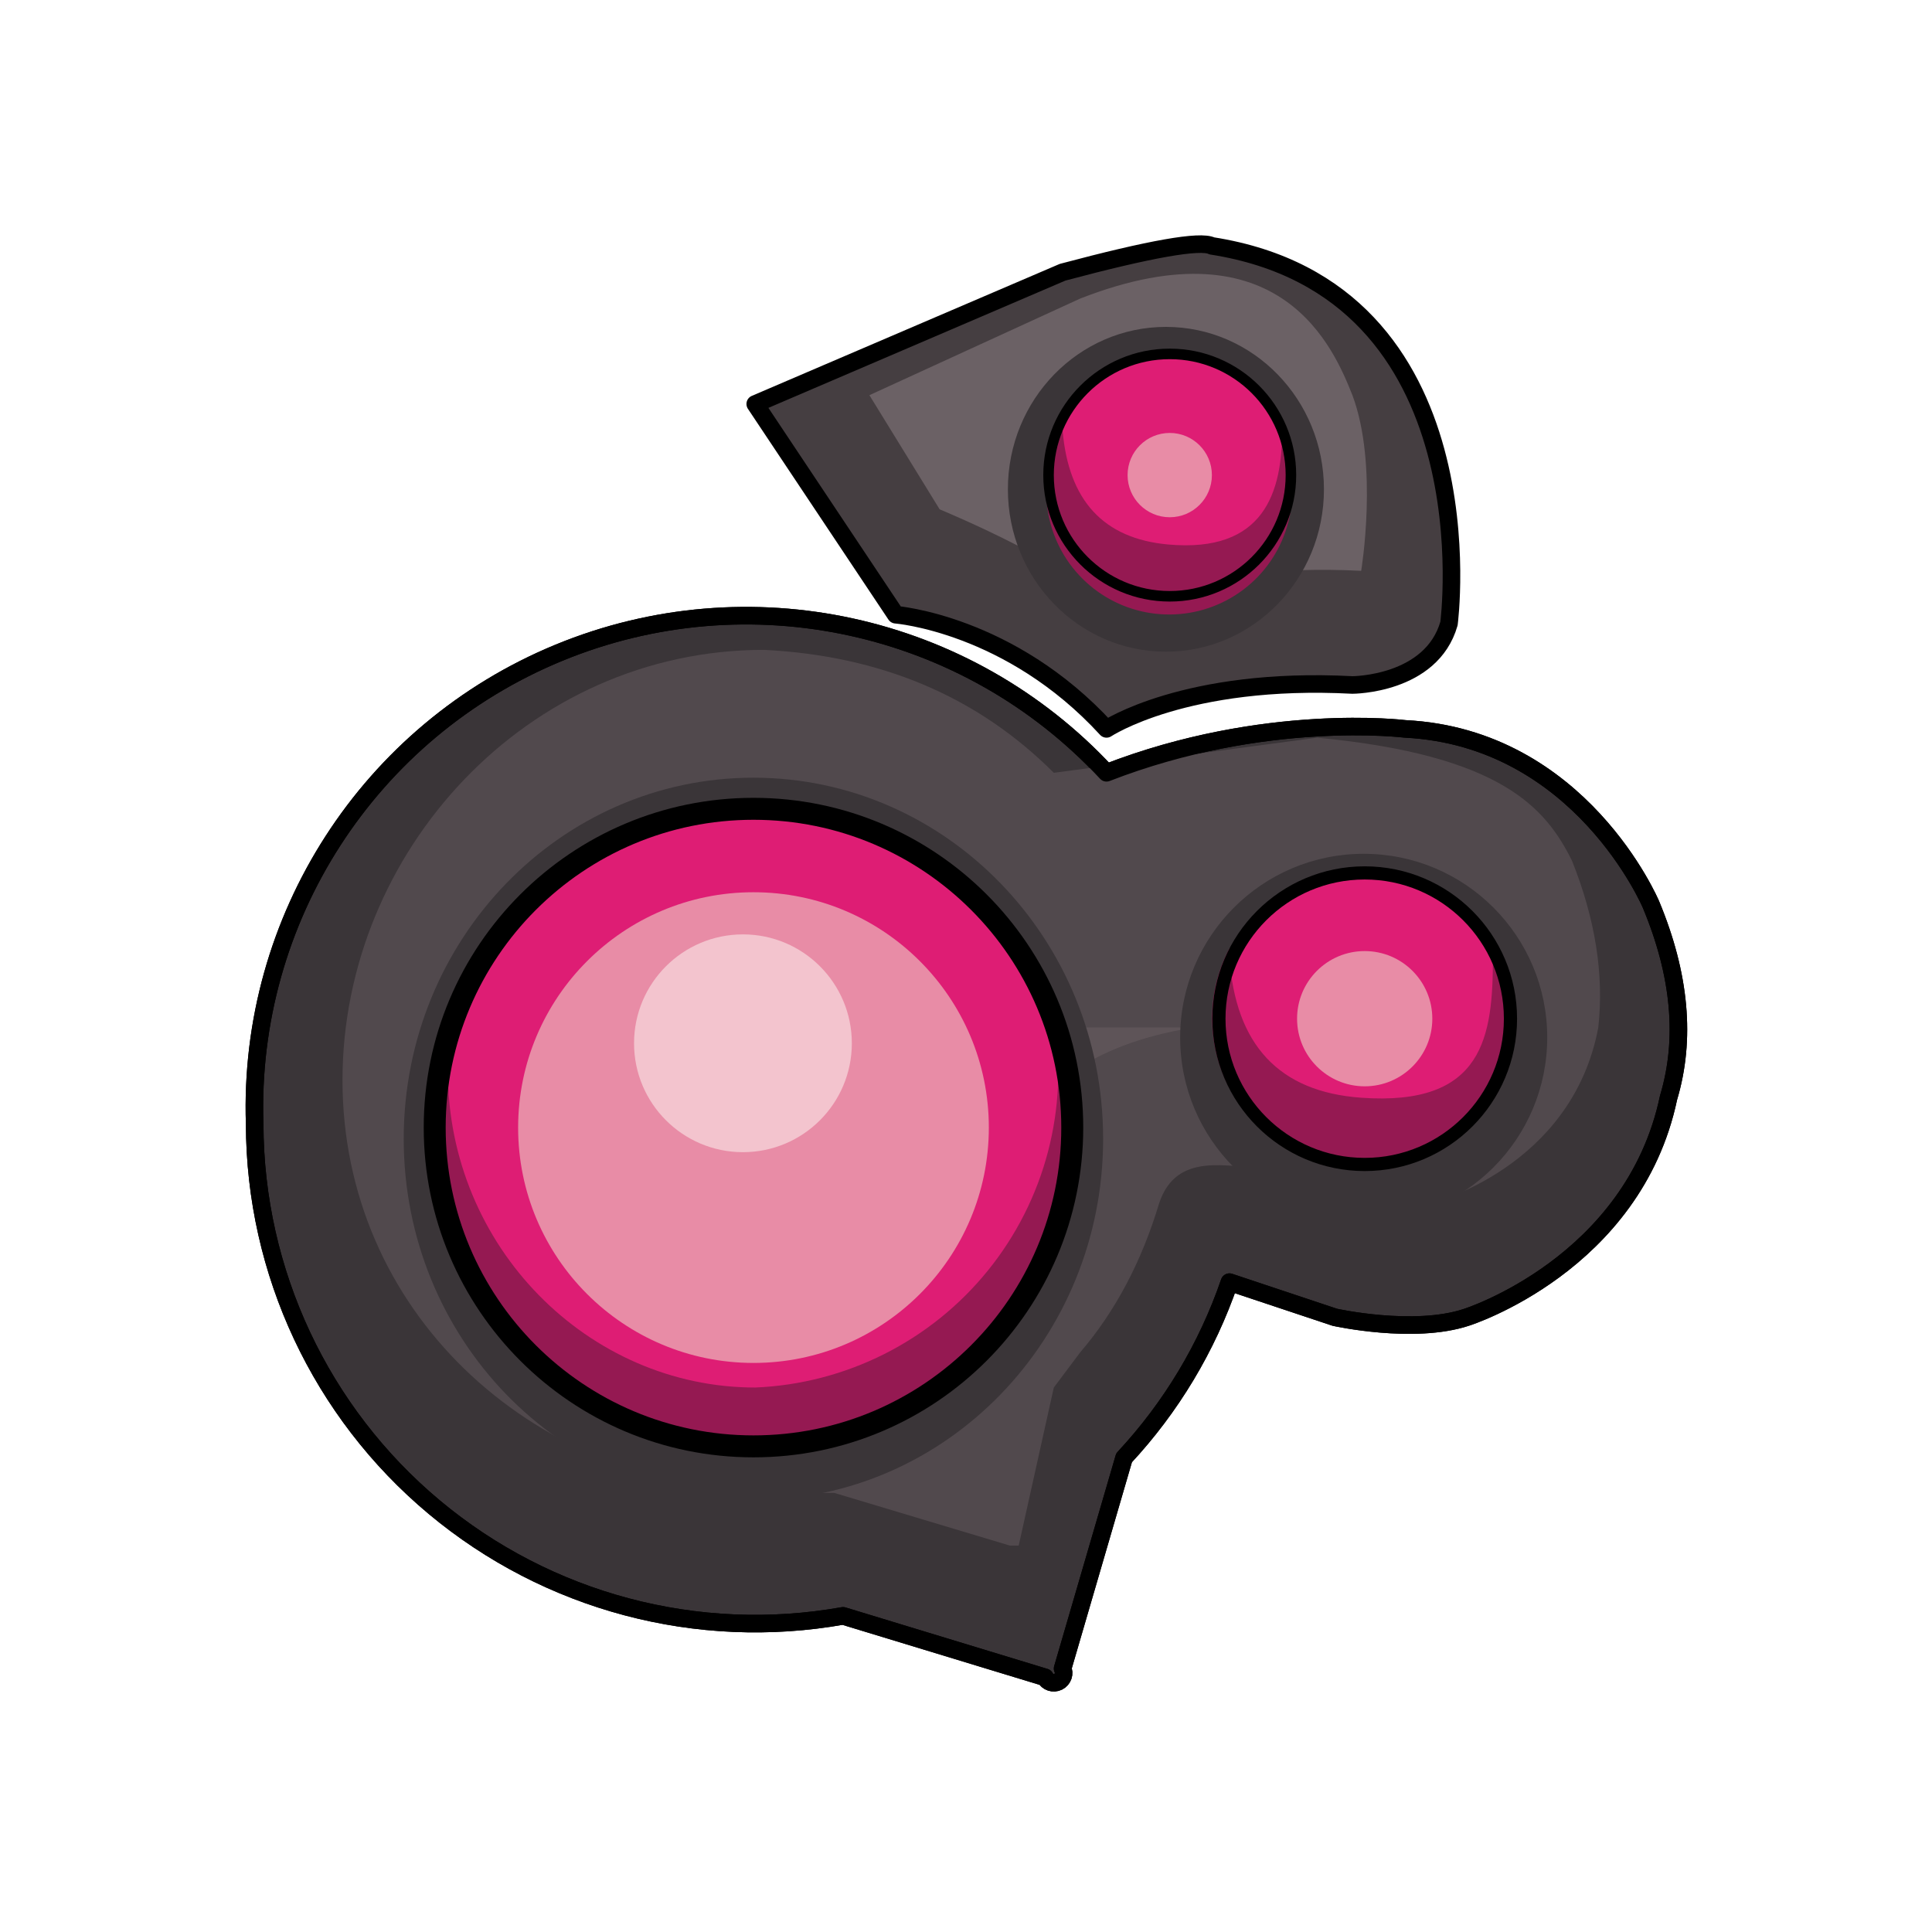
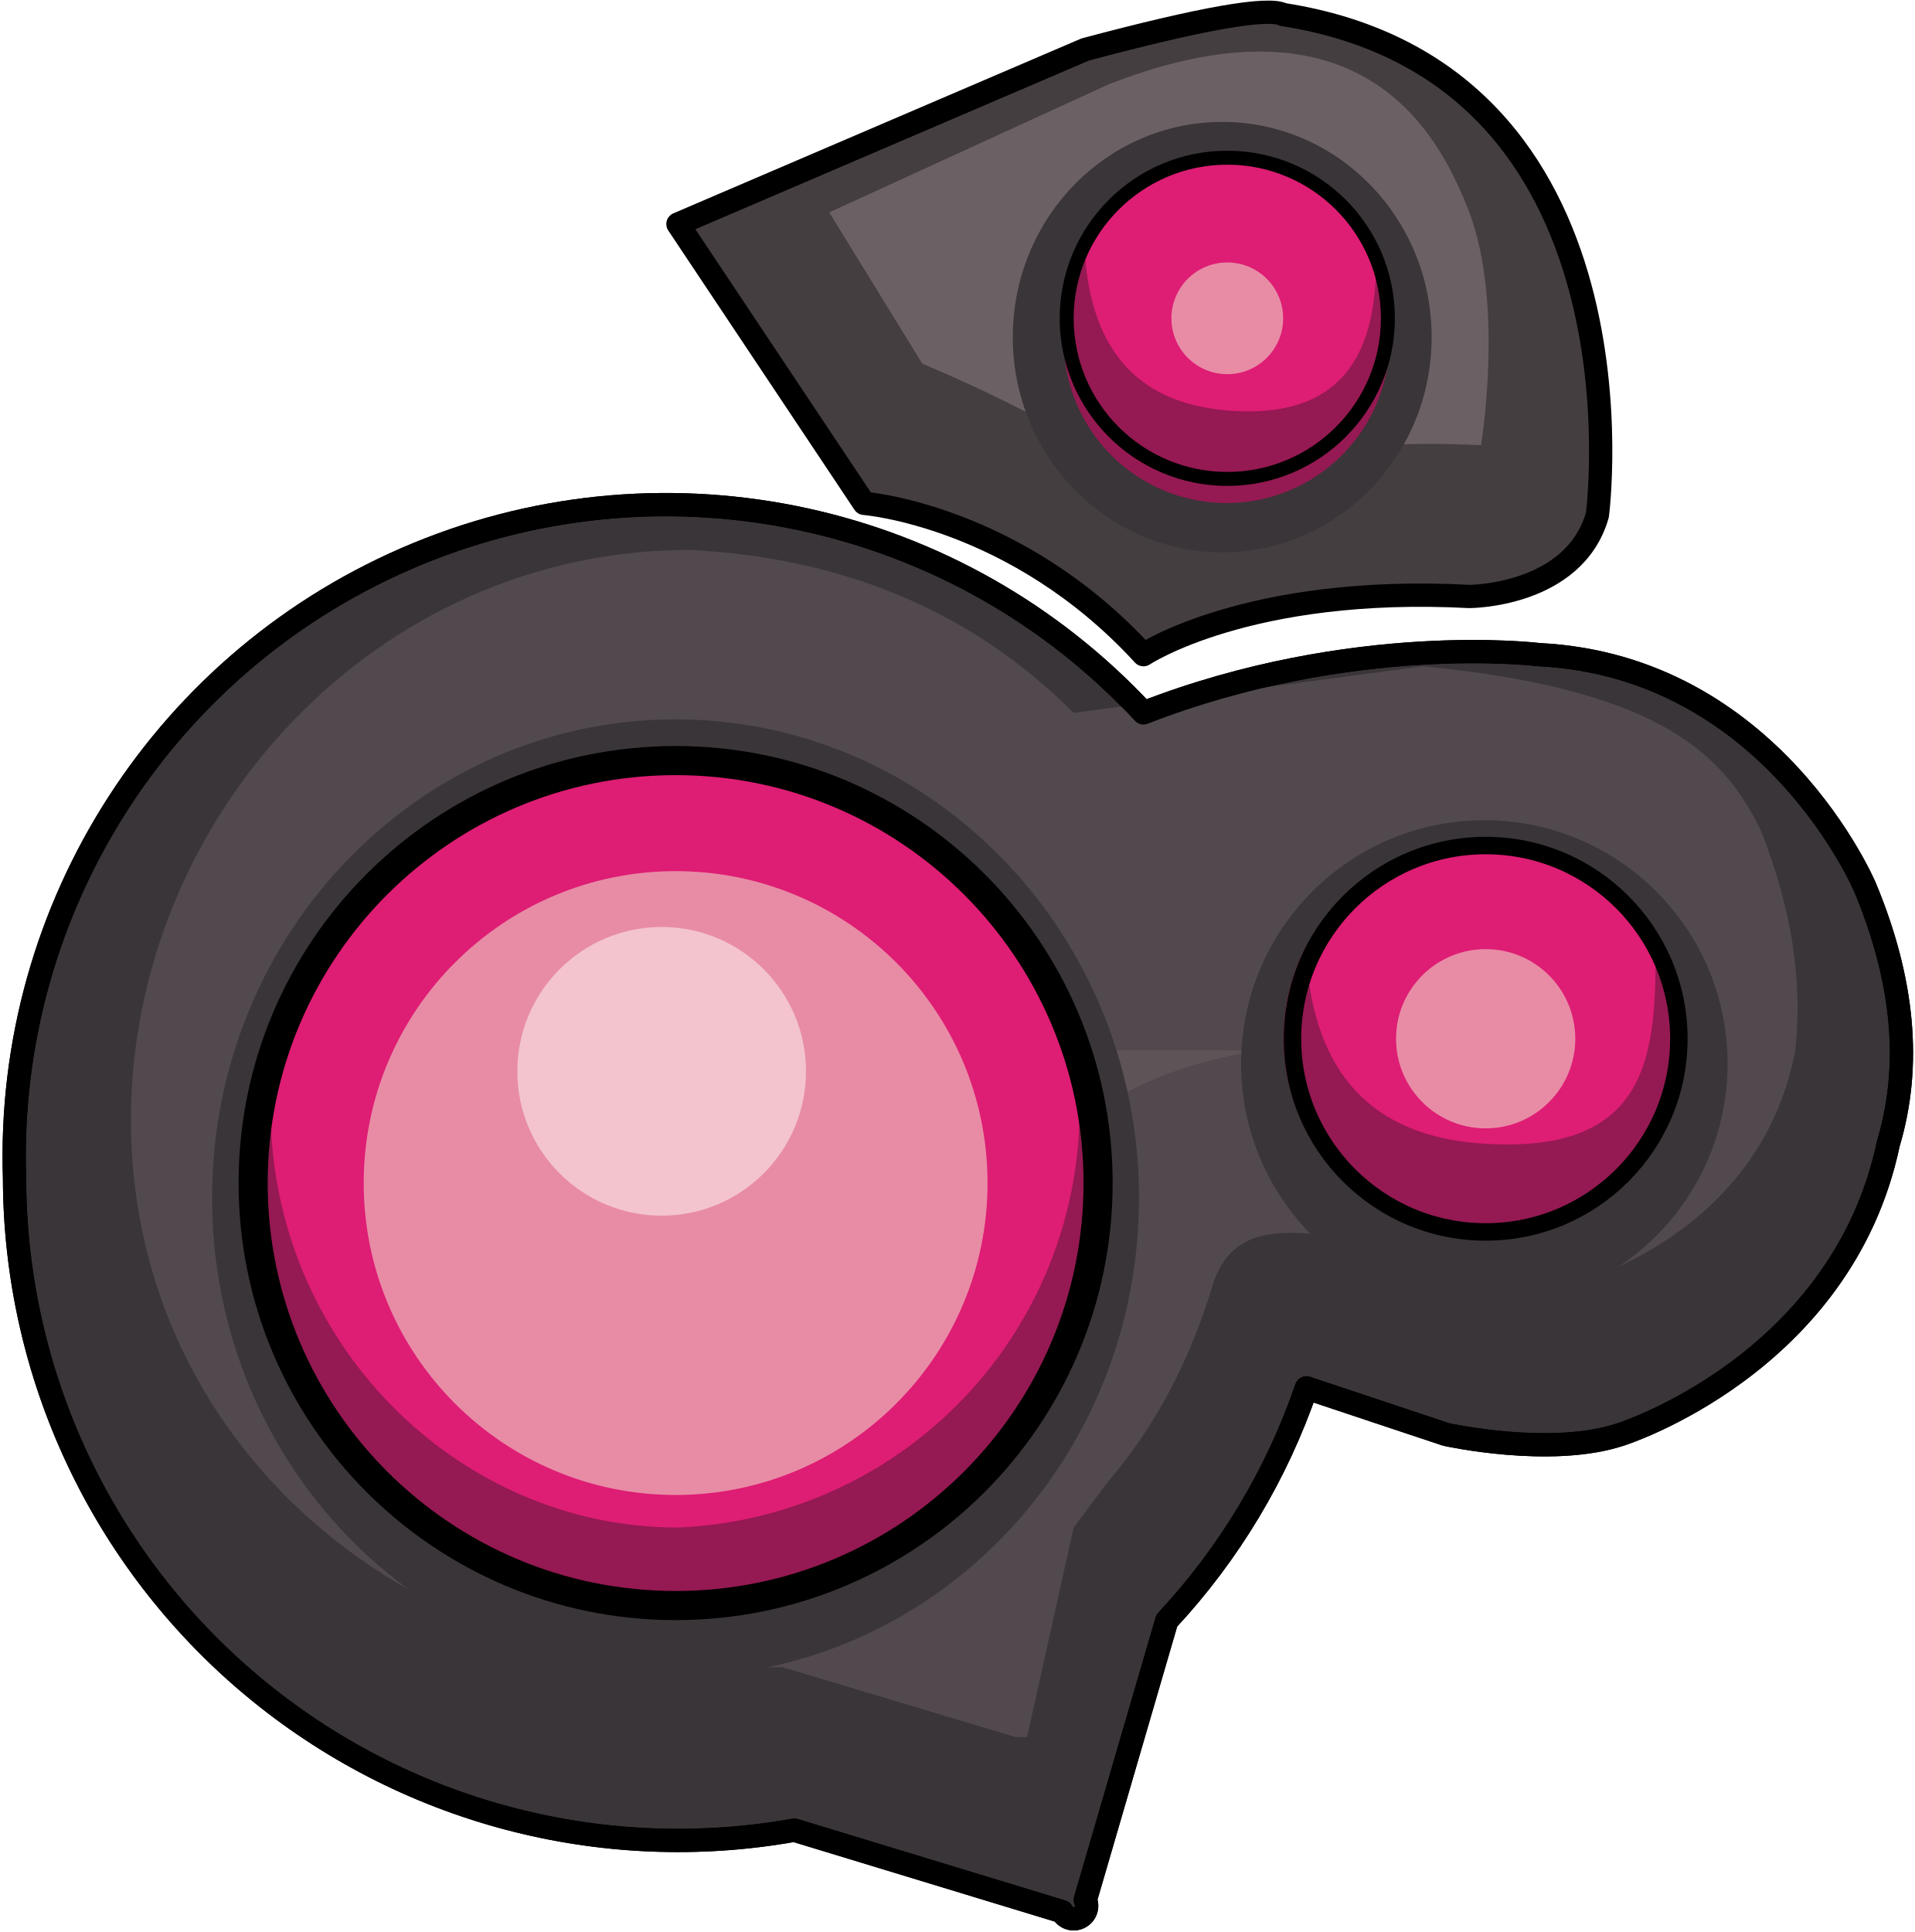
- <svg xmlns="http://www.w3.org/2000/svg" fill-rule="evenodd" stroke-linecap="round" stroke-linejoin="round" stroke-miterlimit="1.5" clip-rule="evenodd" viewBox="0 0 220 220" height="200" width="200">
+ <svg xmlns="http://www.w3.org/2000/svg" fill-rule="evenodd" stroke-linecap="round" stroke-linejoin="round" stroke-miterlimit="1.5" clip-rule="evenodd" viewBox="27.75 26.75 164.5 166" height="888.024" width="880" overflow="visible">
  <clipPath id="a" />
-   <path fill="none" d="M0 0h220v220H0z" />
  <g transform="translate(-543 -573)">
    <path fill="#3a3538" stroke="#000" stroke-width="2" d="M683 719a56 56 0 0 1-12 20l-7 24a1 1 0 0 1-2 1l-23-7q0 0 0 0a57 57 0 0 1-67-56 56 56 0 0 1 97-40c18-7 34-5 34-5 20 1 28 20 28 20q5 12 2 22c-4 19-23 25-23 25-6 2-15 0-15 0z" />
    <path fill="#51494d" d="M675 710q-3 10-9 17l-3 4-4 18h-1l-20-6h-8c-27-1-48-21-48-47s21-49 48-49q20 1 33 14l30-4c21 2 26 8 29 14q4 10 3 19c-3 16-19 20-19 20-5 2-19-4-19-4-4 0-10-2-12 4" />
-     <path fill="none" d="M683 719a56 56 0 0 1-12 20l-7 24a1 1 0 0 1-2 1l-23-7a57 57 0 0 1-67-56 56 56 0 0 1 97-40c18-7 34-5 34-5 20 1 28 20 28 20q5 12 2 22c-4 19-23 25-23 25-6 2-15 0-15 0z" />
    <g clip-path="url(#a)">
      <circle cx="668.7" cy="573" r="74.2" fill="#6c6165" transform="matrix(.967 0 0 1.051 7 -7)" />
    </g>
    <path fill="none" stroke="#000" stroke-width="2" d="M683 719a56 56 0 0 1-12 20l-7 24a1 1 0 0 1-2 1l-23-7q0 0 0 0a57 57 0 0 1-67-56 56 56 0 0 1 97-40c18-7 34-5 34-5 20 1 28 20 28 20q5 12 2 22c-4 19-23 25-23 25-6 2-15 0-15 0z" />
    <path fill="#6c6165" fill-opacity=".5" d="M679 690h-18l1 8s4-6 17-8" />
    <circle cx="628.8" cy="701.4" r="36.3" fill="#3a3538" transform="matrix(1.097 0 0 1.133 -61 -92)" />
    <circle cx="628.8" cy="701.4" r="36.3" fill="#de1d74" />
    <path fill="#951952" d="m595 689-1 6c0 20 16 36 35 36a36 36 0 0 0 34-42 36 36 0 0 1-34 49 36 36 0 0 1-34-49" />
    <circle cx="628.8" cy="701.4" r="26.8" fill="#e88ca6" />
    <circle cx="627.6" cy="691.8" r="12.4" fill="#f3c4ce" />
    <circle cx="628.8" cy="701.4" r="36.3" fill="none" stroke="#000" stroke-width="2.5" />
    <circle cx="698.4" cy="689" r="16.6" fill="#3a3538" transform="matrix(1.259 0 0 1.26 -181 -177)" />
    <circle cx="698.4" cy="689" r="16.6" fill="#de1d74" />
    <path fill="#951952" d="M683 682q1 15 15 16c14 1 15-7 15-16v-1l2 7a17 17 0 1 1-32-7" />
    <circle cx="698.4" cy="689" r="7.7" fill="#e88ca6" />
    <circle cx="698.4" cy="689" r="16.6" fill="none" stroke="#000" stroke-width="1.5" />
    <path fill="#453e41" stroke="#000" stroke-width="2" d="m629 619 16 24s13 1 24 13c0 0 9-6 28-5 0 0 9 0 11-7 0 0 5-38-27-43q-2-1-17 3z" />
    <path fill="#6b6165" d="m642 618 8 13s17 7 20 12c0 0 8-6 28-5 0 0 2-12-1-20-2-5-8-20-31-11z" />
    <circle cx="676.2" cy="627.4" r="13.8" fill="#3a3538" transform="matrix(1.304 0 0 1.34 -206 -212)" />
    <circle cx="676.2" cy="627.1" r="13.8" fill="#de1d74" />
    <path fill="#951952" d="M664 622q1 12 12 13c11 1 13-6 13-13l1 5a14 14 0 1 1-26-5" />
    <circle cx="676.2" cy="627.1" r="4.8" fill="#e88ca6" />
    <circle cx="676.2" cy="627.1" r="13.8" fill="none" stroke="#000" stroke-width="1.2" />
  </g>
</svg>
